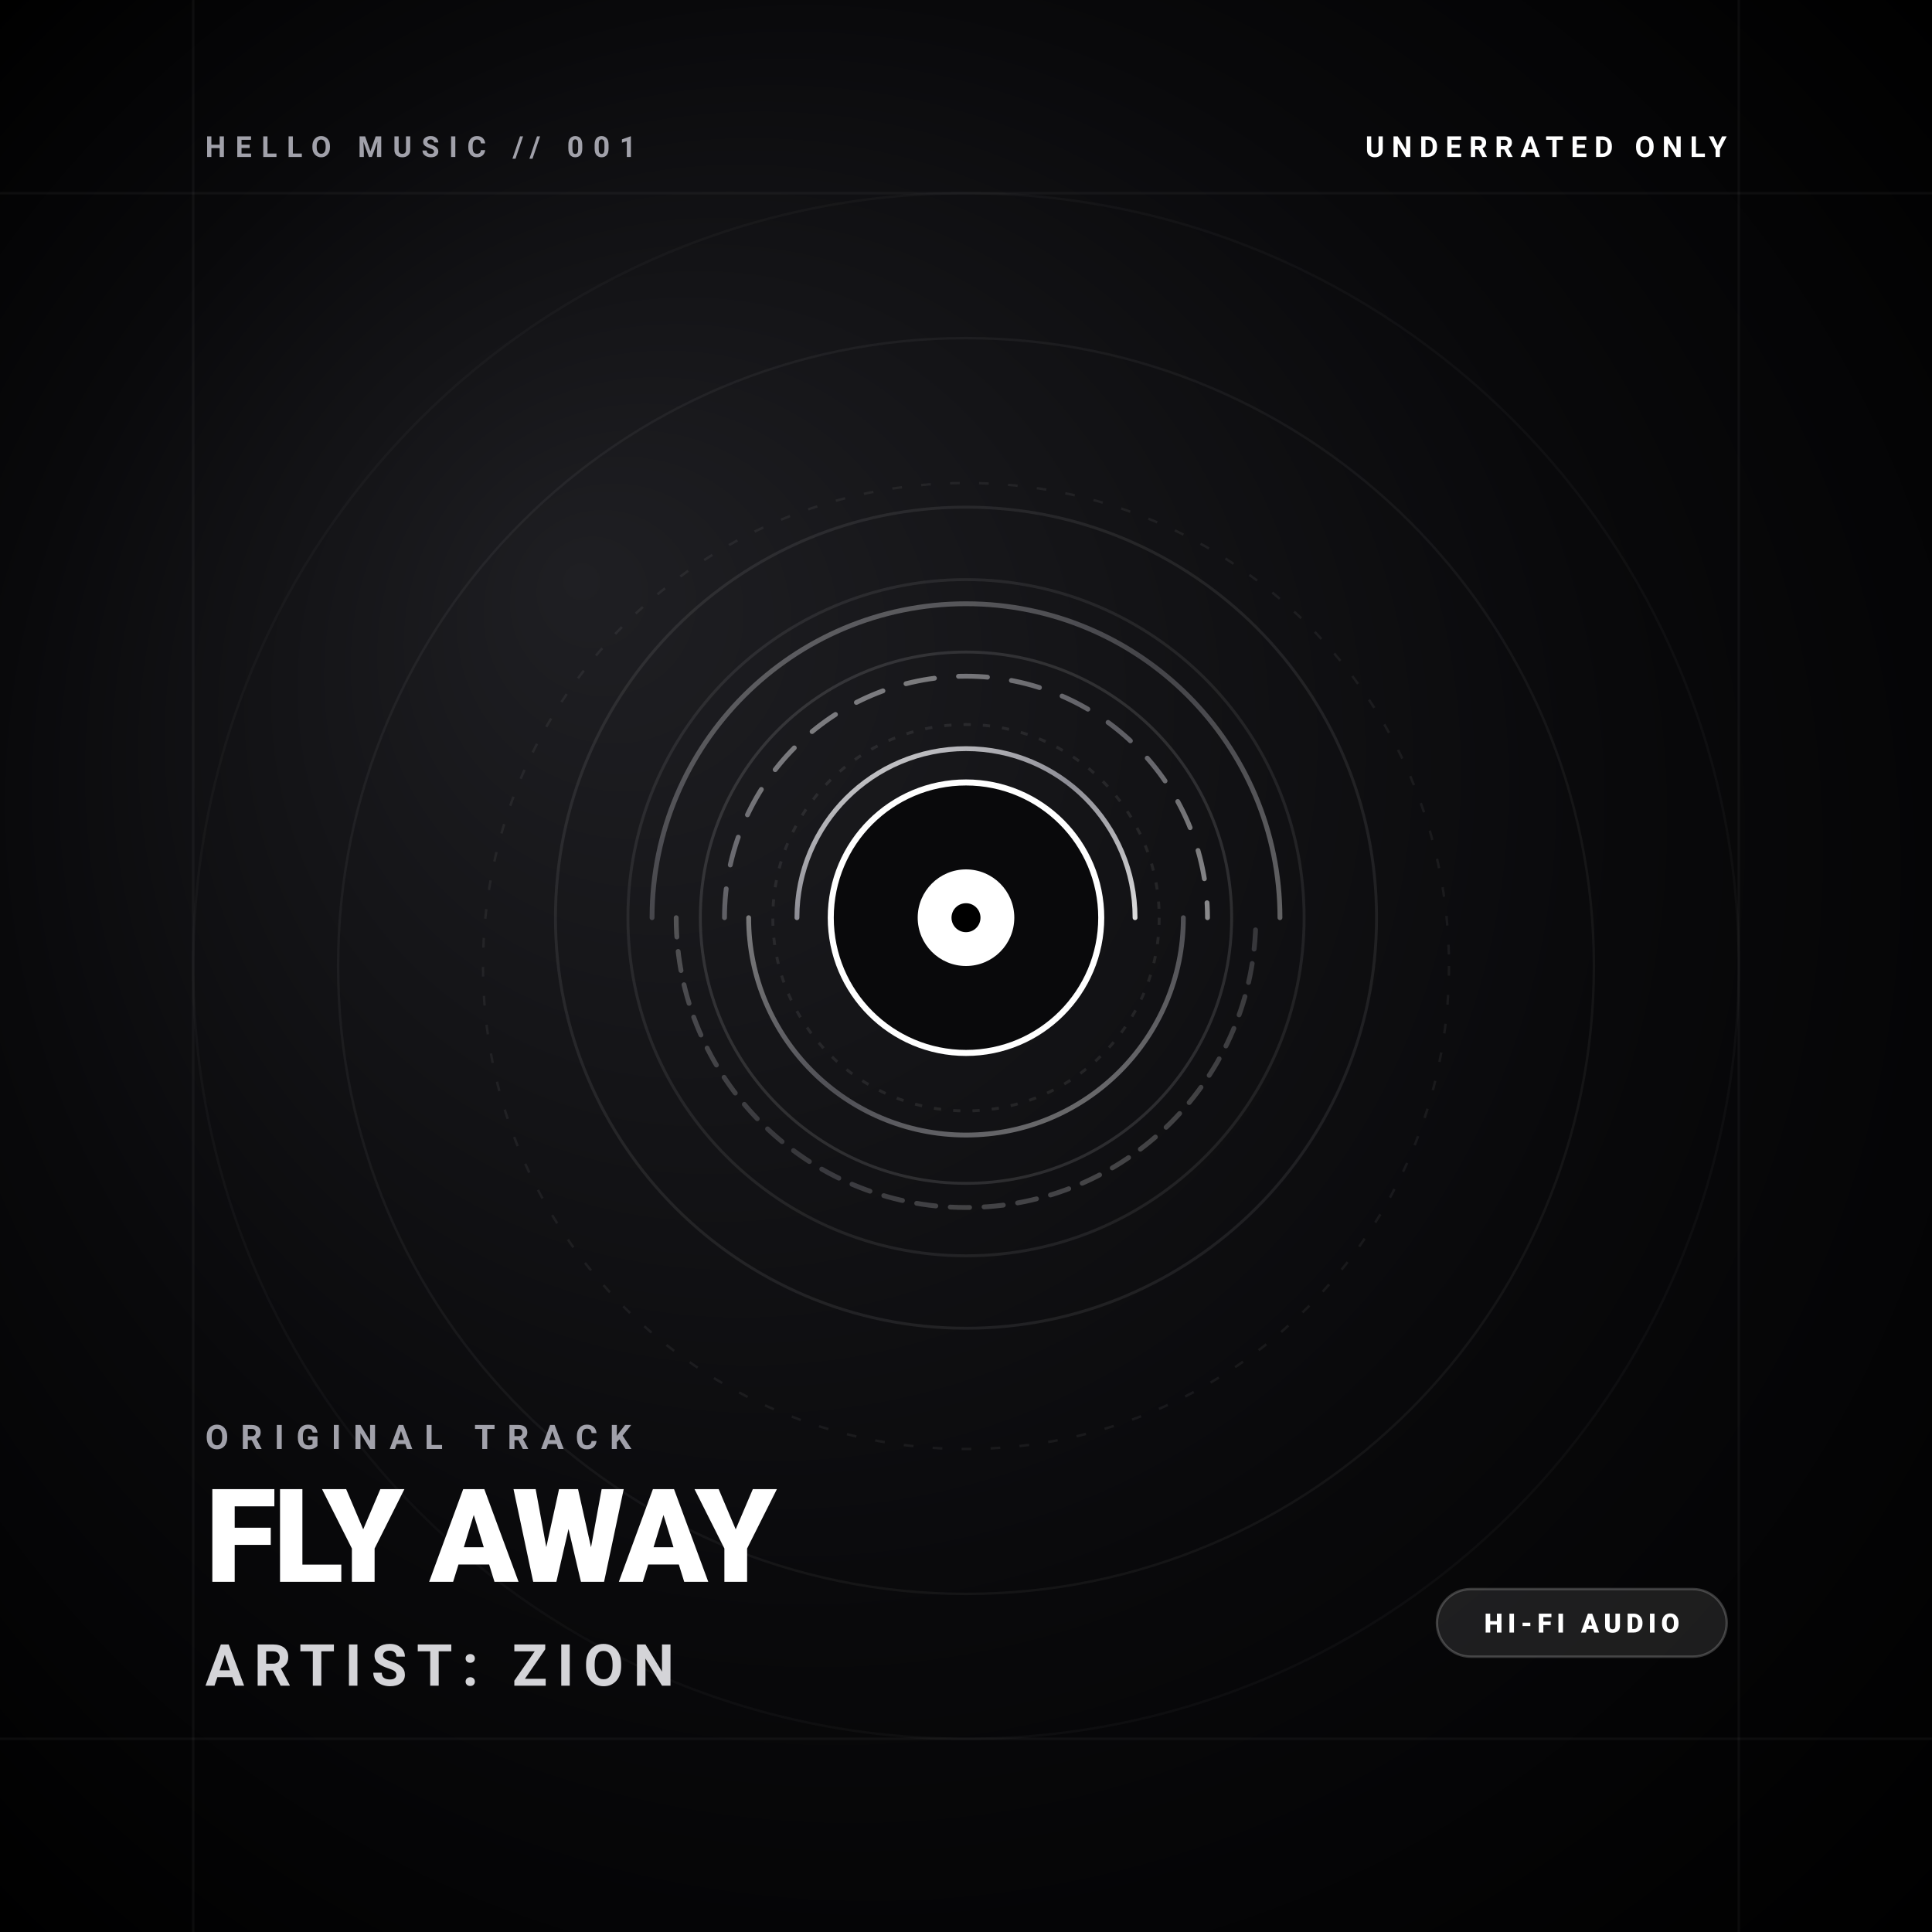
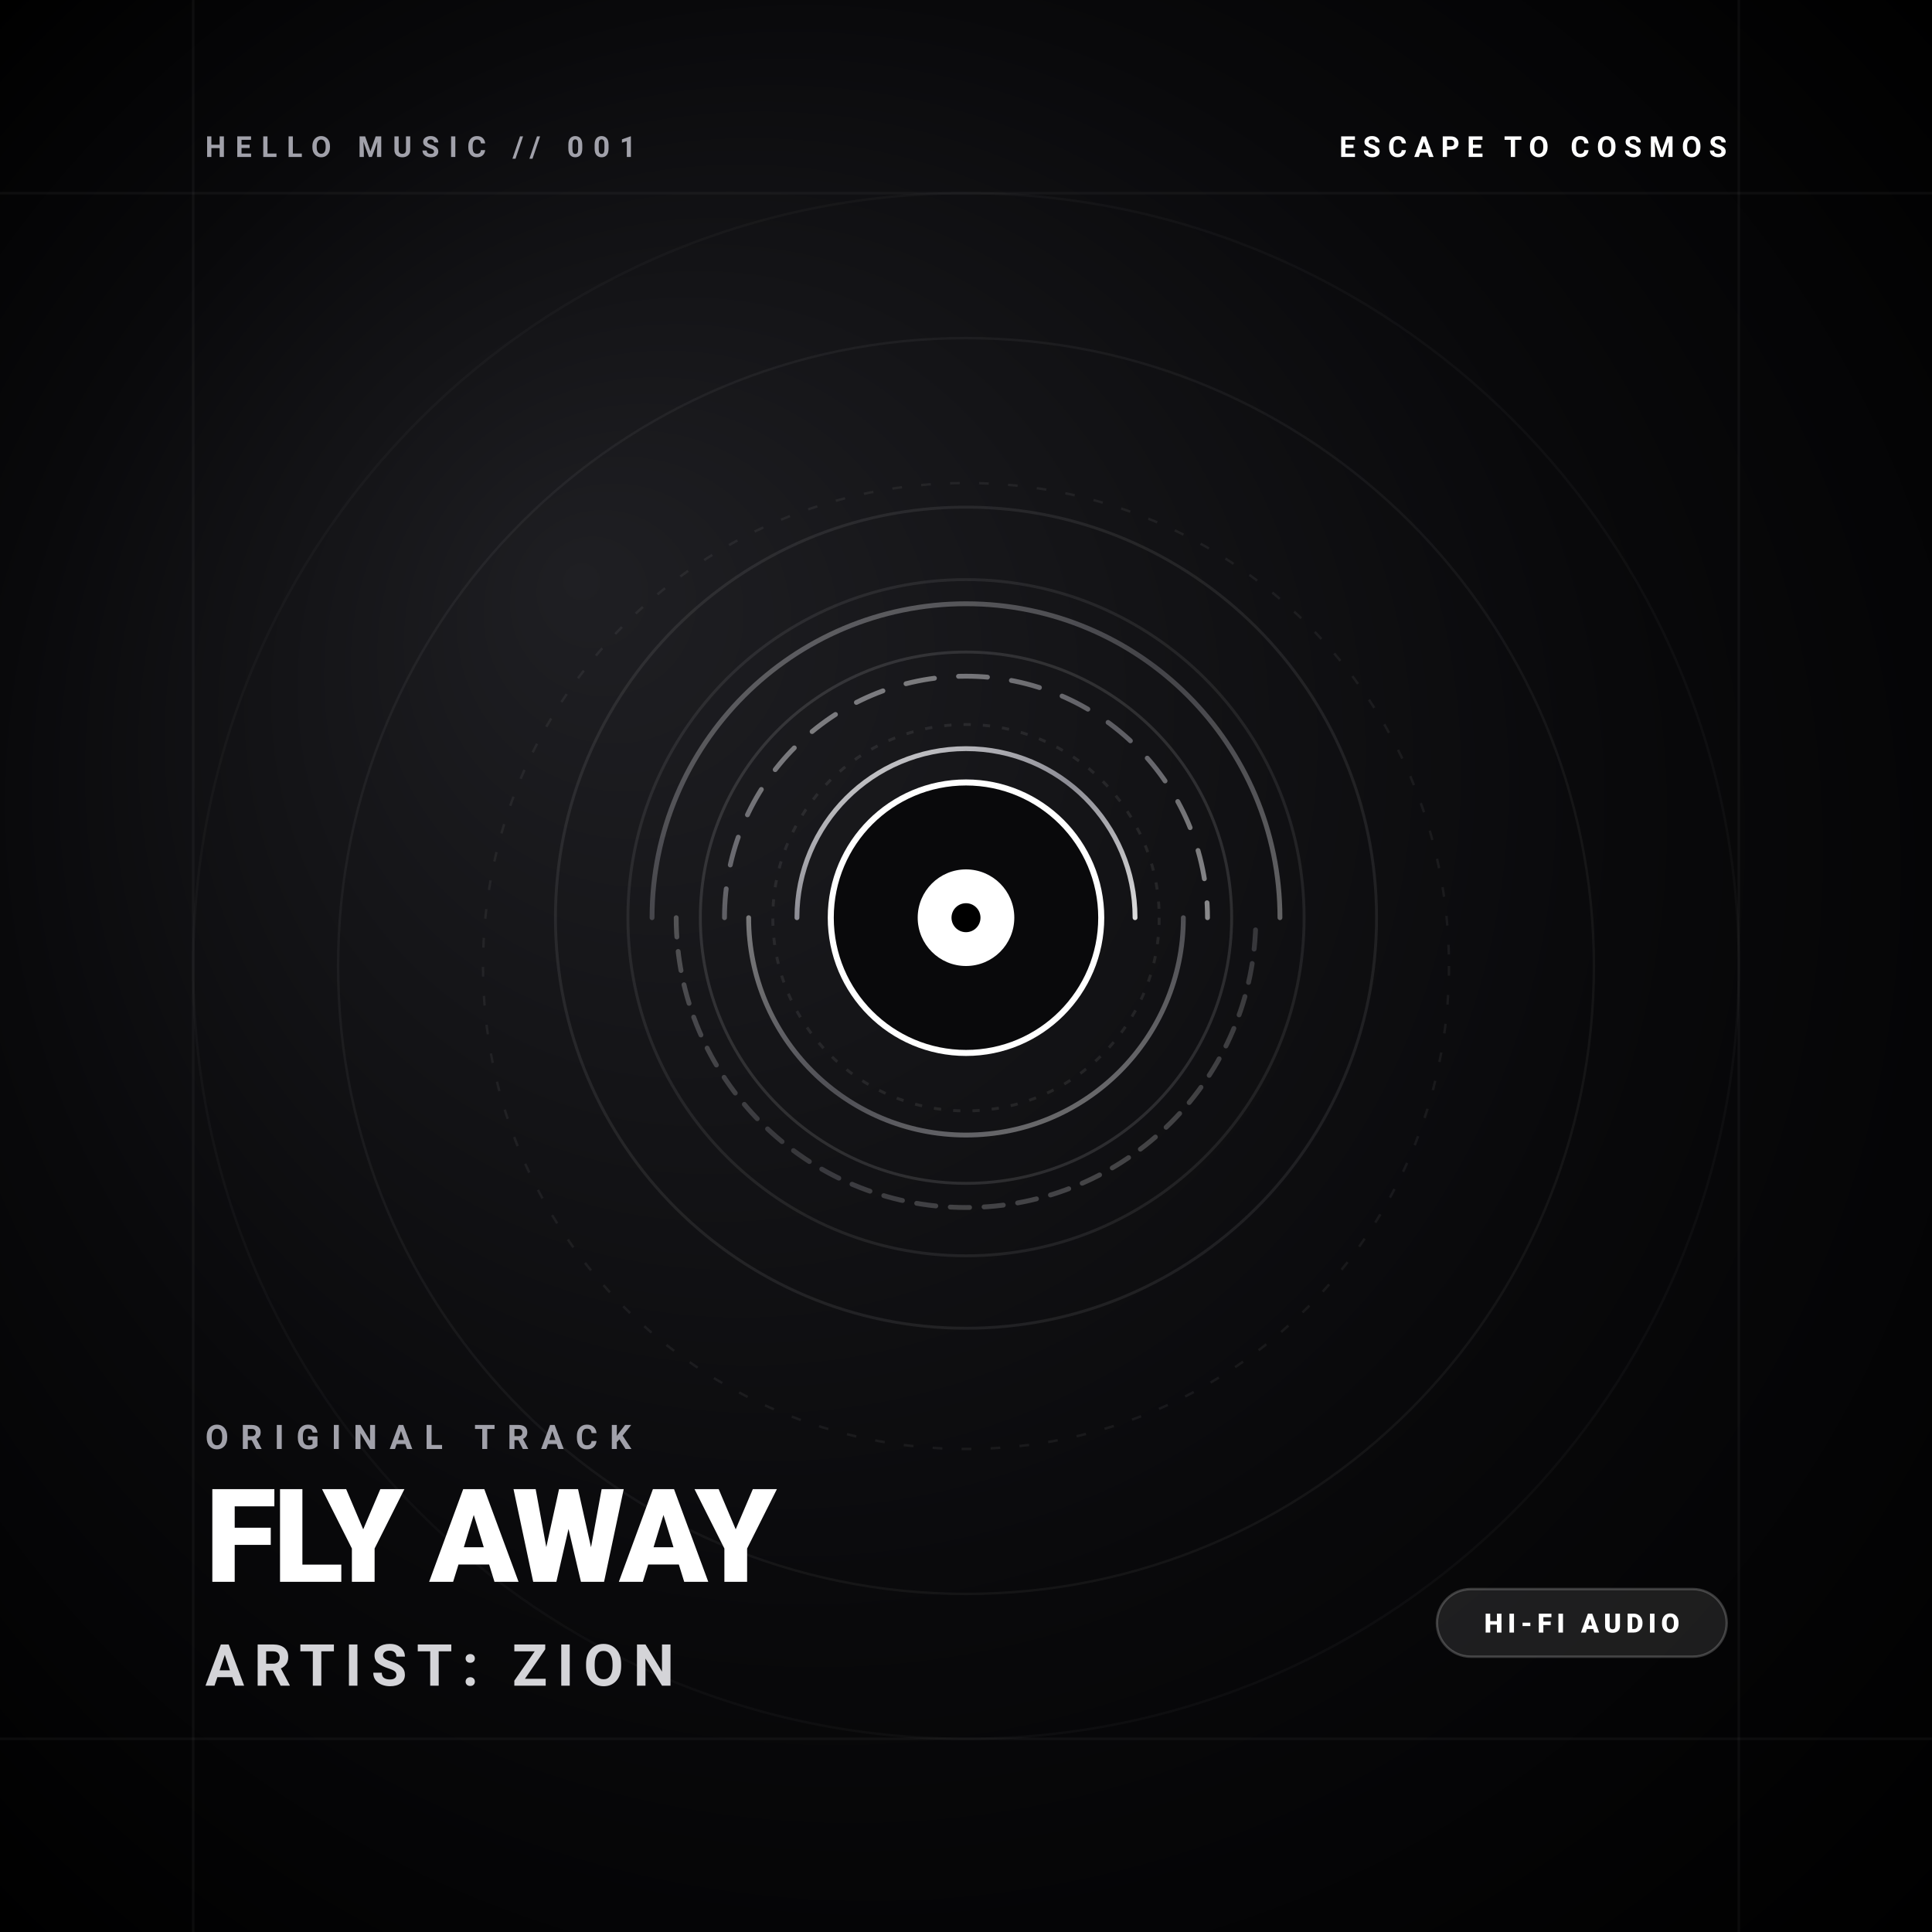
<svg xmlns="http://www.w3.org/2000/svg" viewBox="0 0 800 800" width="100%" height="100%">
  <defs>
    <radialGradient id="bg" cx="50%" cy="50%" r="70%" fx="30%" fy="30%">
      <stop offset="0%" stop-color="#1f1f23" />
      <stop offset="60%" stop-color="#09090b" />
      <stop offset="100%" stop-color="#000000" />
    </radialGradient>
    <linearGradient id="silver" x1="0%" y1="0%" x2="100%" y2="100%">
      <stop offset="0%" stop-color="#ffffff" />
      <stop offset="50%" stop-color="#a1a1aa" />
      <stop offset="100%" stop-color="#ffffff" />
    </linearGradient>
    <linearGradient id="glow" x1="0%" y1="0%" x2="0%" y2="100%">
      <stop offset="0%" stop-color="#ffffff" stop-opacity="0.25" />
      <stop offset="100%" stop-color="#000000" stop-opacity="0" />
    </linearGradient>
  </defs>
  <rect width="800" height="800" fill="url(#bg)" />
  <g stroke="#ffffff" stroke-opacity="0.04" stroke-width="1">
    <line x1="80" y1="0" x2="80" y2="800" />
    <line x1="720" y1="0" x2="720" y2="800" />
    <line x1="0" y1="80" x2="800" y2="80" />
    <line x1="0" y1="720" x2="800" y2="720" />
    <circle cx="400" cy="400" r="320" fill="none" stroke-opacity="0.03" />
    <circle cx="400" cy="400" r="260" fill="none" stroke-opacity="0.05" />
    <circle cx="400" cy="400" r="200" fill="none" stroke-opacity="0.06" stroke-dasharray="4 8" />
  </g>
  <g stroke="#ffffff" stroke-opacity="0.08" stroke-width="1.2">
    <circle cx="400" cy="380" r="170" fill="none" />
    <circle cx="400" cy="380" r="140" fill="none" />
    <circle cx="400" cy="380" r="110" fill="none" stroke-opacity="0.12" />
    <circle cx="400" cy="380" r="80" fill="none" stroke-dasharray="3 5" />
  </g>
  <circle cx="400" cy="380" r="56" fill="#09090b" stroke="#ffffff" stroke-width="2.5" />
  <circle cx="400" cy="380" r="20" fill="#ffffff" />
  <circle cx="400" cy="380" r="6" fill="#000000" />
  <g stroke="url(#silver)" stroke-width="2" stroke-linecap="round" fill="none" opacity="0.85">
    <path d="M 330 380 A 70 70 0 0 1 470 380" />
    <path d="M 300 380 A 100 100 0 0 1 500 380" stroke-opacity="0.6" stroke-dasharray="12 10" />
    <path d="M 270 380 A 130 130 0 0 1 530 380" stroke-opacity="0.4" />
    <path d="M 310 380 A 90 90 0 0 0 490 380" stroke-opacity="0.5" />
    <path d="M 280 380 A 120 120 0 0 0 520 380" stroke-opacity="0.3" stroke-dasharray="8 6" />
  </g>
  <text x="85" y="65" font-family="-apple-system, BlinkMacSystemFont, 'Segoe UI', Roboto, Helvetica, Arial, sans-serif" font-size="12" font-weight="700" letter-spacing="4" fill="#a1a1aa">HELLO MUSIC // 001</text>
-   <text x="715" y="65" text-anchor="end" font-family="-apple-system, BlinkMacSystemFont, 'Segoe UI', Roboto, Helvetica, Arial, sans-serif" font-size="12" font-weight="700" letter-spacing="3" fill="#ffffff">UNDERRATED ONLY</text>
+   <text x="715" y="65" text-anchor="end" font-family="-apple-system, BlinkMacSystemFont, 'Segoe UI', Roboto, Helvetica, Arial, sans-serif" font-size="12" font-weight="700" letter-spacing="3" fill="#ffffff">ESCAPE TO COSMOS</text>
  <g transform="translate(85, 600)">
    <text x="0" y="0" font-family="-apple-system, BlinkMacSystemFont, 'Segoe UI', Roboto, Helvetica, Arial, sans-serif" font-size="14" font-weight="700" letter-spacing="5" fill="#a1a1aa">ORIGINAL TRACK</text>
    <text x="0" y="55" font-family="-apple-system, BlinkMacSystemFont, 'Segoe UI', Roboto, Helvetica, Arial, sans-serif" font-size="54" font-weight="900" letter-spacing="-1.5" fill="#ffffff">FLY AWAY</text>
    <text x="0" y="98" font-family="-apple-system, BlinkMacSystemFont, 'Segoe UI', Roboto, Helvetica, Arial, sans-serif" font-size="24" font-weight="600" letter-spacing="4" fill="#d4d4d8">ARTIST: ZION</text>
  </g>
  <g transform="translate(715, 680)" text-anchor="end">
    <rect x="-120" y="-22" width="120" height="28" rx="14" fill="#ffffff" fill-opacity="0.1" stroke="#ffffff" stroke-opacity="0.2" />
    <text x="-60" y="-4" text-anchor="middle" font-family="-apple-system, BlinkMacSystemFont, 'Segoe UI', Roboto, Helvetica, Arial, sans-serif" font-size="11" font-weight="800" letter-spacing="2" fill="#ffffff">HI-FI AUDIO</text>
  </g>
</svg>
